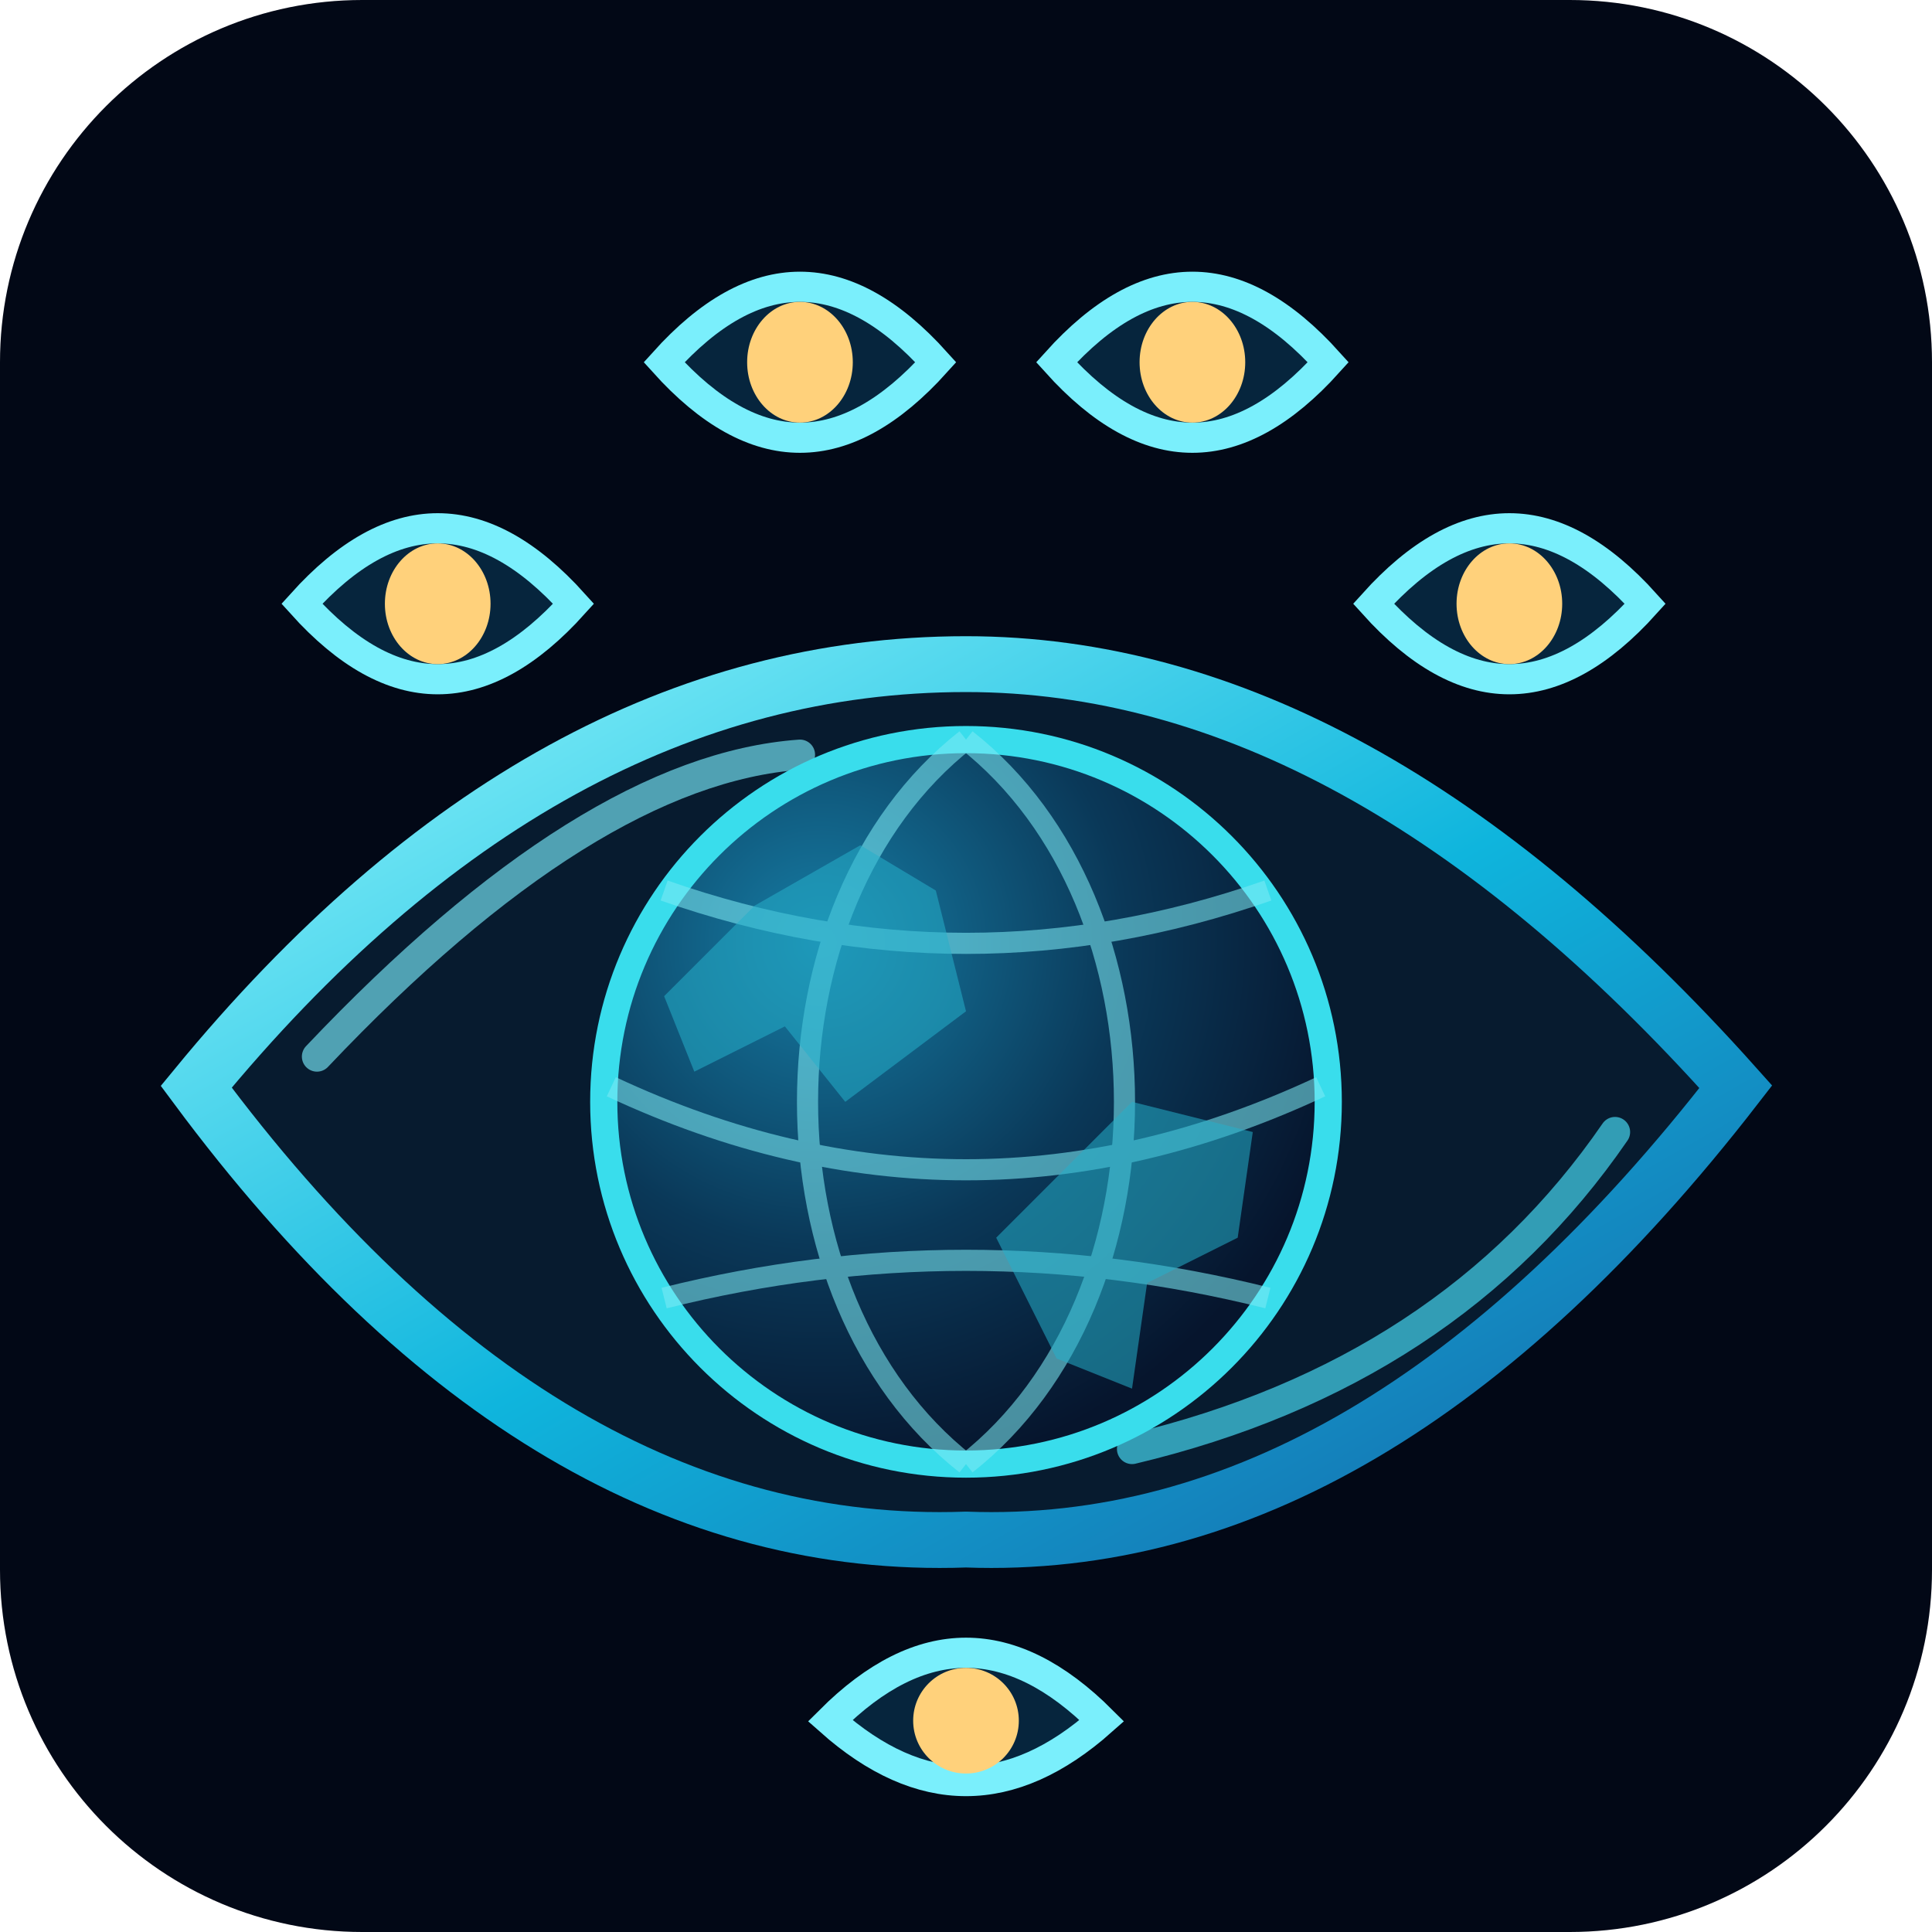
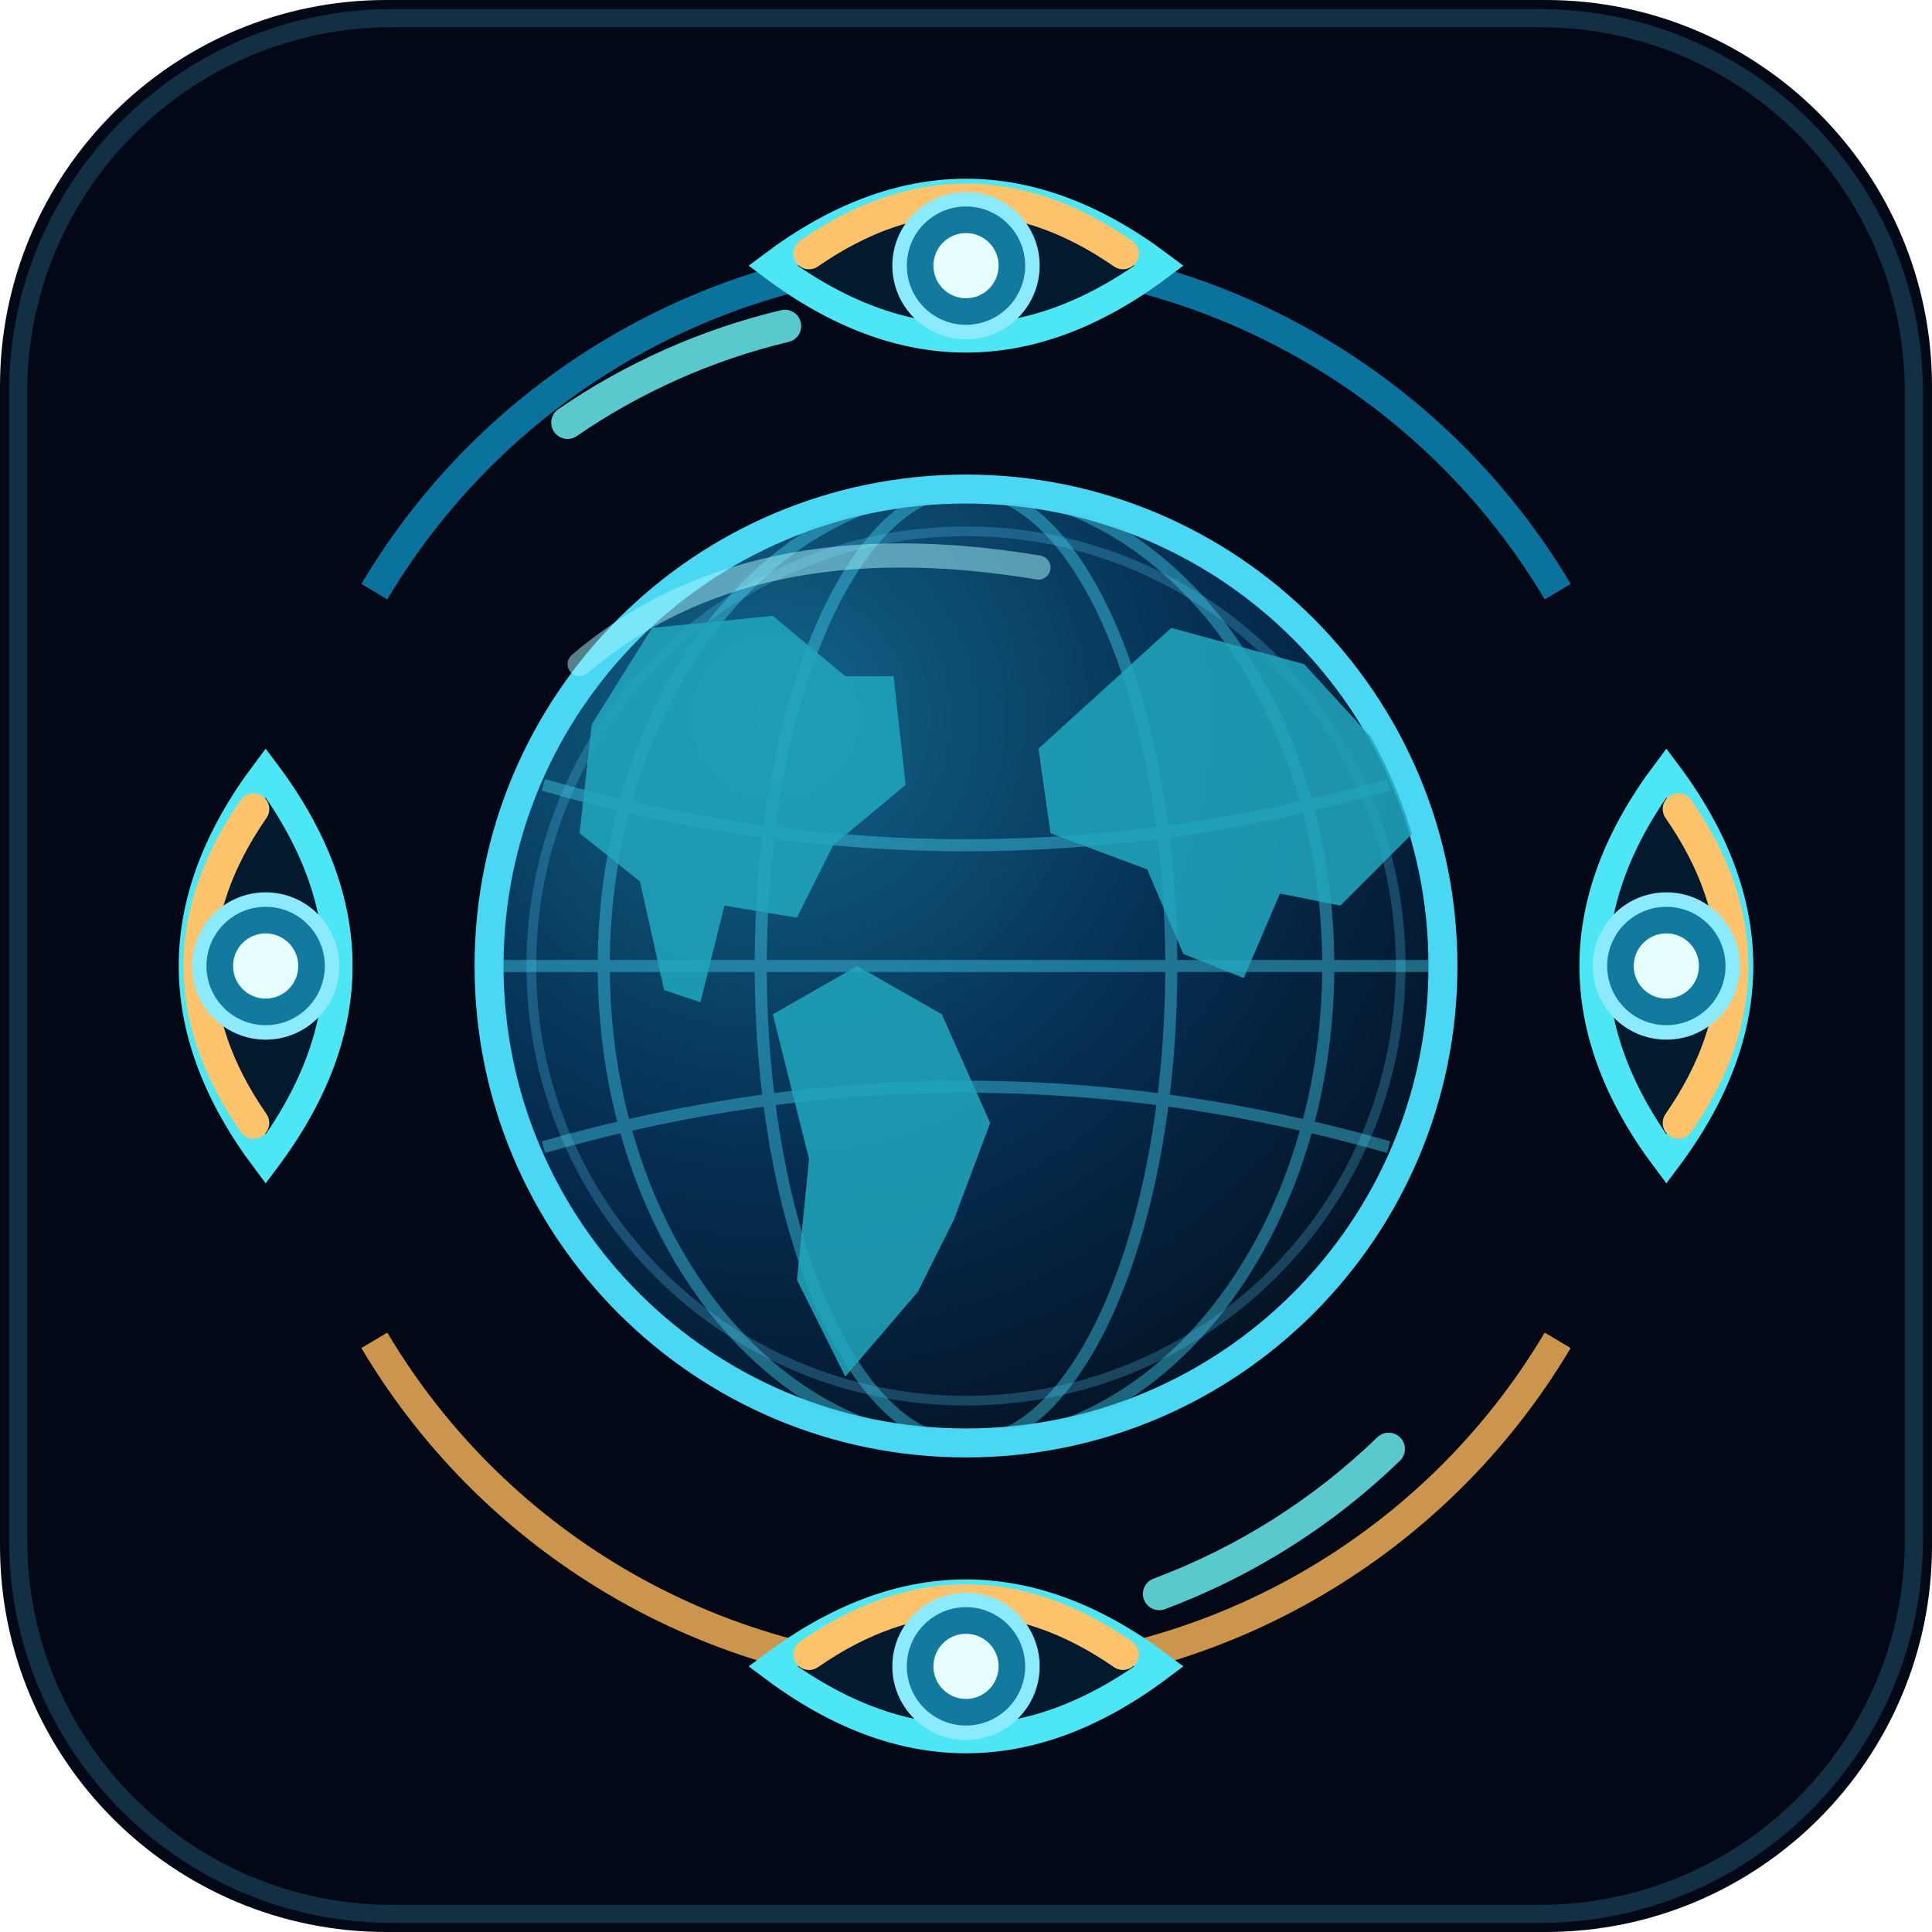
- <svg xmlns="http://www.w3.org/2000/svg" viewBox="0 0 128 128" role="img" aria-label="Argos Orbis: olhos vigilantes sobre o planeta">
+ <svg xmlns="http://www.w3.org/2000/svg" viewBox="0 0 160 160" role="img" aria-labelledby="ao-title ao-desc">
  <defs>
-     <radialGradient id="planet" cx="30%" cy="28%" r="75%">
-       <stop stop-color="#167da5" />
-       <stop offset=".56" stop-color="#0a3858" />
-       <stop offset="1" stop-color="#06152d" />
+     <radialGradient id="ao-planet" cx="30%" cy="24%" r="85%">
+       <stop stop-color="#12658a" />
+       <stop offset=".55" stop-color="#052e52" />
+       <stop offset="1" stop-color="#041121" />
    </radialGradient>
-     <linearGradient id="gaze" x1="0" x2="1" y1="0" y2="1">
-       <stop stop-color="#8ff6fc" />
-       <stop offset=".52" stop-color="#0fb5dd" />
-       <stop offset="1" stop-color="#1764a8" />
-     </linearGradient>
+     <clipPath id="ao-clip">
+       <circle cx="80" cy="80" r="38.5" />
+     </clipPath>
  </defs>
-   <rect width="128" height="128" rx="24" fill="#020816" />
-   <path d="M13 72Q36 44 64 44Q90 44 115 72Q91 103 64 102Q36 103 13 72Z" fill="#071b2f" stroke="url(#gaze)" stroke-width="3.7" />
-   <path d="M21 70Q39 51 53 50" stroke="#78eafa" stroke-width="2" opacity=".65" fill="none" stroke-linecap="round" />
-   <path d="M75 96Q96 91 107 75" stroke="#45d4ee" stroke-width="2" opacity=".7" fill="none" stroke-linecap="round" />
-   <circle cx="64" cy="73" r="24" fill="url(#planet)" stroke="#39ddec" stroke-width="1.8" />
-   <g class="ao-rotation" fill="none" stroke="#7beaf4" opacity=".57" stroke-width="1.4">
-     <path d="M64 49C50 60 50 86 64 97M64 49C78 60 78 86 64 97" />
-     <path d="M40.5 72Q64 83 87.5 72M44 59Q64 66 84 59M44 86Q64 81 84 86" />
+   <rect width="160" height="160" rx="32" fill="#020816" />
+   <rect x="1.5" y="1.5" width="157" height="157" rx="31" fill="none" stroke="#132f44" stroke-width="1.5" />
+   <path d="M31 49A57 57 0 0 1 129 49" fill="none" stroke="#0d8dbf" stroke-width="2.5" opacity=".8" />
+   <path d="M31 111A57 57 0 0 0 129 111" fill="none" stroke="#ffb85d" stroke-width="2.5" opacity=".8" />
+   <path d="M47 35A54 54 0 0 1 65 27M96 132A55 55 0 0 0 115 120" fill="none" stroke="#68ebee" stroke-width="2.7" opacity=".85" stroke-linecap="round" />
+   <g class="ao-globe">
+     <circle cx="80" cy="80" r="39.5" fill="url(#ao-planet)" stroke="#49d7f3" stroke-width="2.4" />
+     <circle cx="80" cy="80" r="36" fill="none" stroke="#56caf4" stroke-width=".8" opacity=".26" />
+     <g clip-path="url(#ao-clip)" fill="none" stroke="#3fcdeb" stroke-width="1" opacity=".44">
+       <ellipse cx="80" cy="80" rx="17" ry="39.5" />
+       <ellipse cx="80" cy="80" rx="30" ry="39.5" />
+       <path d="M40.5 80H119.5M45 65Q80 75 115 65M45 95Q80 85 115 95" />
+     </g>
+     <g clip-path="url(#ao-clip)" fill="#21a6bd" opacity=".86">
+       <path d="M49 60L54 52 64 51 70 56 74 56 75 65 69 70 66 76 60 75 58 83 55 82 53 73 48 69Z" />
+       <path d="M64 84L71 80 78 84 82 93 79 101 76 107 70 114 66 106 67 96Z" />
+       <path d="M97 52L108 55 119 67 111 75 106 74 103 81 98 79 95 72 87 69 86 62Z" />
+     </g>
+     <path d="M48 55Q62 43 86 47" fill="none" stroke="#a9f7ff" stroke-width="2" opacity=".5" stroke-linecap="round" />
  </g>
-   <path d="M50 60l7-4 5 3 2 8-8 6-4-5-6 3-2-5zM70 78l5-5 8 2-1 7-6 3-1 7-5-2-4-8z" fill="#25afcb" opacity=".55" />
-   <g class="ao-eye ao-eye-a">
-     <path d="M20 40q9-10 18 0-9 10-18 0z" fill="#06253d" stroke="#7aeffc" stroke-width="2" />
-     <ellipse cx="29" cy="40" rx="3.5" ry="4" fill="#ffd17b" />
+   <g class="ao-orbit-light">
+     <circle cx="80" cy="22" r="3" fill="#ffcb7e" />
+     <circle cx="80" cy="22" r="6" fill="#f9b548" opacity=".15" />
  </g>
-   <g class="ao-eye ao-eye-b">
-     <path d="M44 24q9-10 18 0-9 10-18 0z" fill="#06253d" stroke="#7aeffc" stroke-width="2" />
-     <ellipse cx="53" cy="24" rx="3.5" ry="4" fill="#ffd17b" />
+   <g class="ao-eye ao-eye-n" transform="translate(80 22) rotate(0)">
+     <path d="M-16 0Q0-12 16 0Q0 12-16 0Z" fill="#031a2e" stroke="#4ce6f4" stroke-width="2.4" />
+     <path d="M-13-1Q0-10 13-1" fill="none" stroke="#ffc36b" stroke-width="2.6" stroke-linecap="round" />
+     <circle r="5.5" fill="#117a9e" stroke="#8beafb" stroke-width="1.2" />
+     <circle class="ao-pupil" r="2.7" fill="#e7feff" />
  </g>
-   <g class="ao-eye ao-eye-c">
-     <path d="M70 24q9-10 18 0-9 10-18 0z" fill="#06253d" stroke="#7aeffc" stroke-width="2" />
-     <ellipse cx="79" cy="24" rx="3.5" ry="4" fill="#ffd17b" />
+   <g class="ao-eye ao-eye-r" transform="translate(138 80) rotate(90)">
+     <path d="M-16 0Q0-12 16 0Q0 12-16 0Z" fill="#031a2e" stroke="#4ce6f4" stroke-width="2.4" />
+     <path d="M-13-1Q0-10 13-1" fill="none" stroke="#ffc36b" stroke-width="2.6" stroke-linecap="round" />
+     <circle r="5.5" fill="#117a9e" stroke="#8beafb" stroke-width="1.2" />
+     <circle class="ao-pupil" r="2.7" fill="#e7feff" />
  </g>
-   <g class="ao-eye ao-eye-d">
-     <path d="M91 40q9-10 18 0-9 10-18 0z" fill="#06253d" stroke="#7aeffc" stroke-width="2" />
-     <ellipse cx="100" cy="40" rx="3.5" ry="4" fill="#ffd17b" />
+   <g class="ao-eye ao-eye-s" transform="translate(80 138) rotate(0)">
+     <path d="M-16 0Q0-12 16 0Q0 12-16 0Z" fill="#031a2e" stroke="#4ce6f4" stroke-width="2.4" />
+     <path d="M-13-1Q0-10 13-1" fill="none" stroke="#ffc36b" stroke-width="2.6" stroke-linecap="round" />
+     <circle r="5.5" fill="#117a9e" stroke="#8beafb" stroke-width="1.2" />
+     <circle class="ao-pupil" r="2.7" fill="#e7feff" />
  </g>
-   <g class="ao-eye ao-eye-e">
-     <path d="M55 114q9-9 18 0-9 8-18 0z" fill="#06253d" stroke="#7aeffc" stroke-width="2" />
-     <ellipse cx="64" cy="114" rx="3.5" ry="3.5" fill="#ffd17b" />
+   <g class="ao-eye ao-eye-l" transform="translate(22 80) rotate(-90)">
+     <path d="M-16 0Q0-12 16 0Q0 12-16 0Z" fill="#031a2e" stroke="#4ce6f4" stroke-width="2.4" />
+     <path d="M-13-1Q0-10 13-1" fill="none" stroke="#ffc36b" stroke-width="2.6" stroke-linecap="round" />
+     <circle r="5.5" fill="#117a9e" stroke="#8beafb" stroke-width="1.2" />
+     <circle class="ao-pupil" r="2.7" fill="#e7feff" />
  </g>
  <style>
- .ao-eye{transform-box:fill-box;transform-origin:center;animation:ao-blink 9s ease-in-out infinite}
- .ao-eye-a{animation-delay:-.7s}.ao-eye-b{animation-delay:-2.4s}.ao-eye-c{animation-delay:-4.1s}.ao-eye-d{animation-delay:-5.8s}.ao-eye-e{animation-delay:-7.6s}
- .ao-rotation{animation:ao-shift 14s ease-in-out infinite;transform-origin:64px 73px}
- @keyframes ao-blink{0%,7%,12%,100%{transform:scaleY(1);opacity:1}9%{transform:scaleY(.1);opacity:.45}}
- @keyframes ao-shift{0%,100%{transform:translateX(0)}50%{transform:translateX(2px)}}
- @media (prefers-reduced-motion:reduce){.ao-eye,.ao-rotation{animation:none}}
+ .ao-eye .ao-pupil{transform-box:fill-box;transform-origin:center;animation:ao-eye-activity 6.4s ease-in-out infinite}
+ .ao-eye-n .ao-pupil{animation-delay:0s}.ao-eye-r .ao-pupil{animation-delay:-1.6s}.ao-eye-s .ao-pupil{animation-delay:-3.2s}.ao-eye-l .ao-pupil{animation-delay:-4.8s}
+ .ao-orbit-light{transform-origin:80px 80px;animation:ao-orbit-motion 9s linear infinite}
+ .ao-globe{animation:ao-breathe 7s ease-in-out infinite}
+ @keyframes ao-eye-activity{0%,72%,100%{opacity:.4;transform:scale(.65)}10%,32%{opacity:1;transform:scale(1.2)}}
+ @keyframes ao-orbit-motion{from{transform:rotate(0deg)}to{transform:rotate(360deg)}}
+ @keyframes ao-breathe{0%,100%{opacity:1}50%{opacity:.85}}
+ @media(prefers-reduced-motion:reduce){.ao-eye .ao-pupil,.ao-orbit-light,.ao-globe{animation:none!important}}
</style>
</svg>
